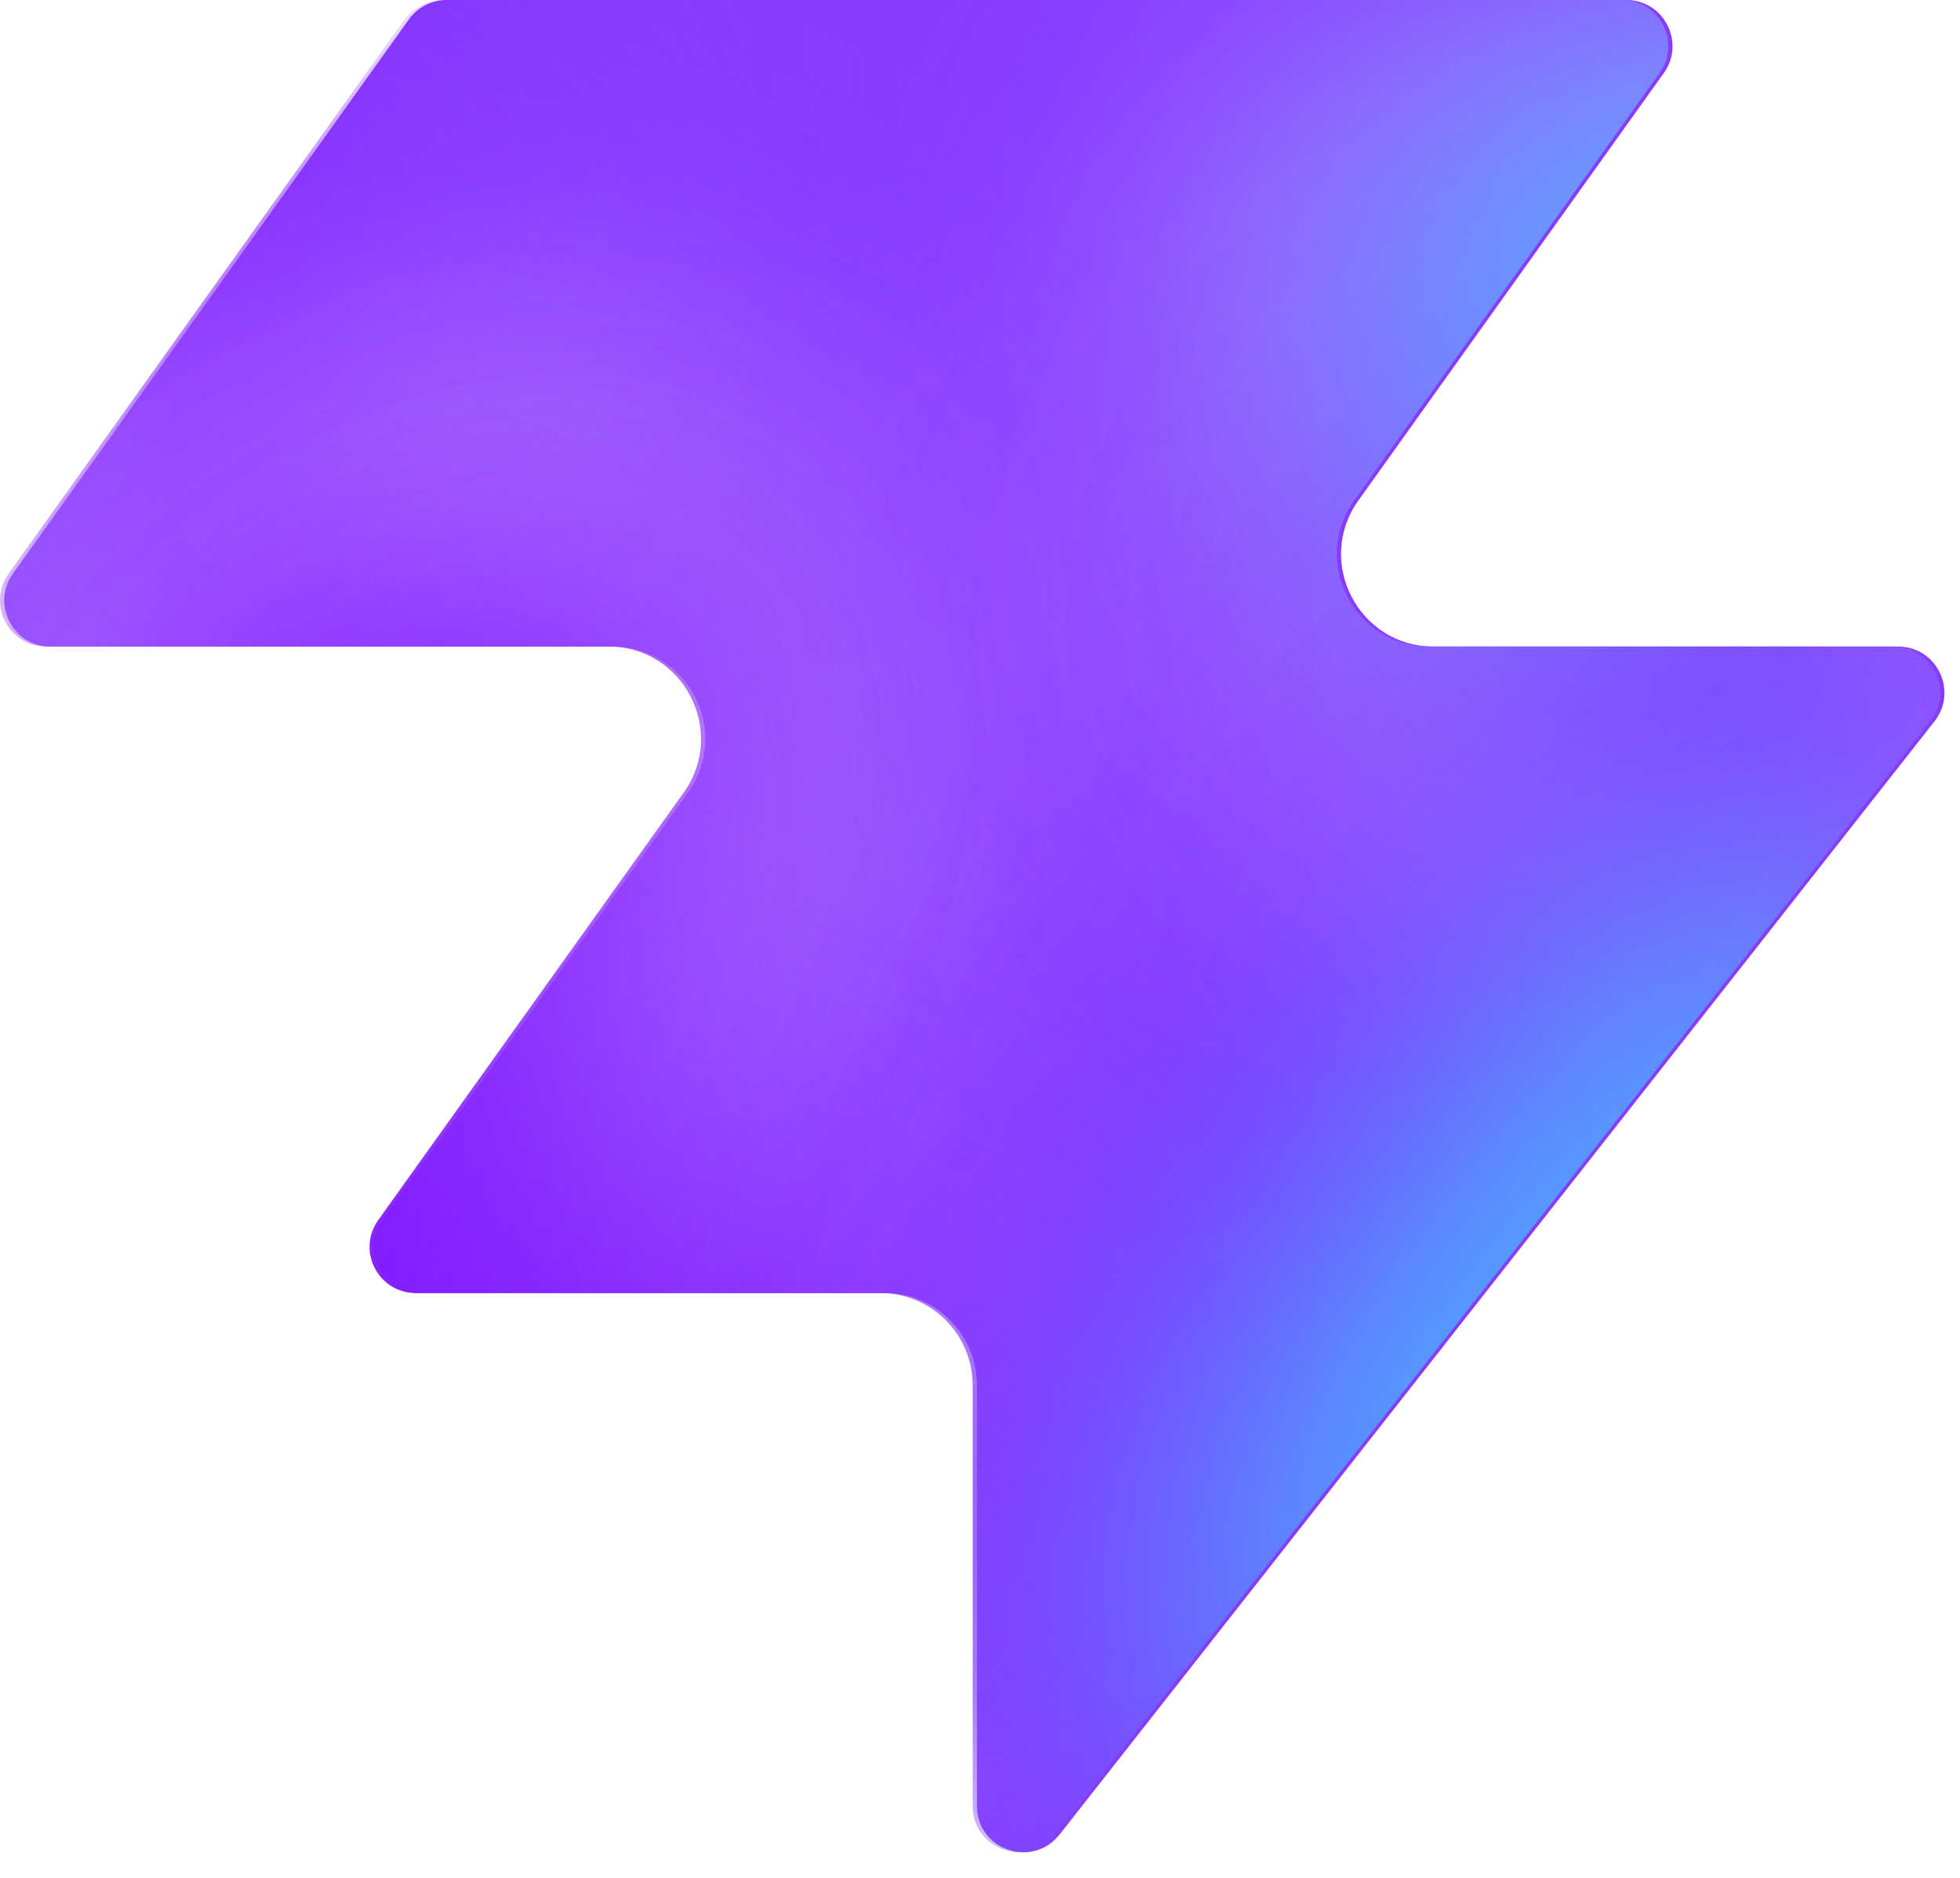
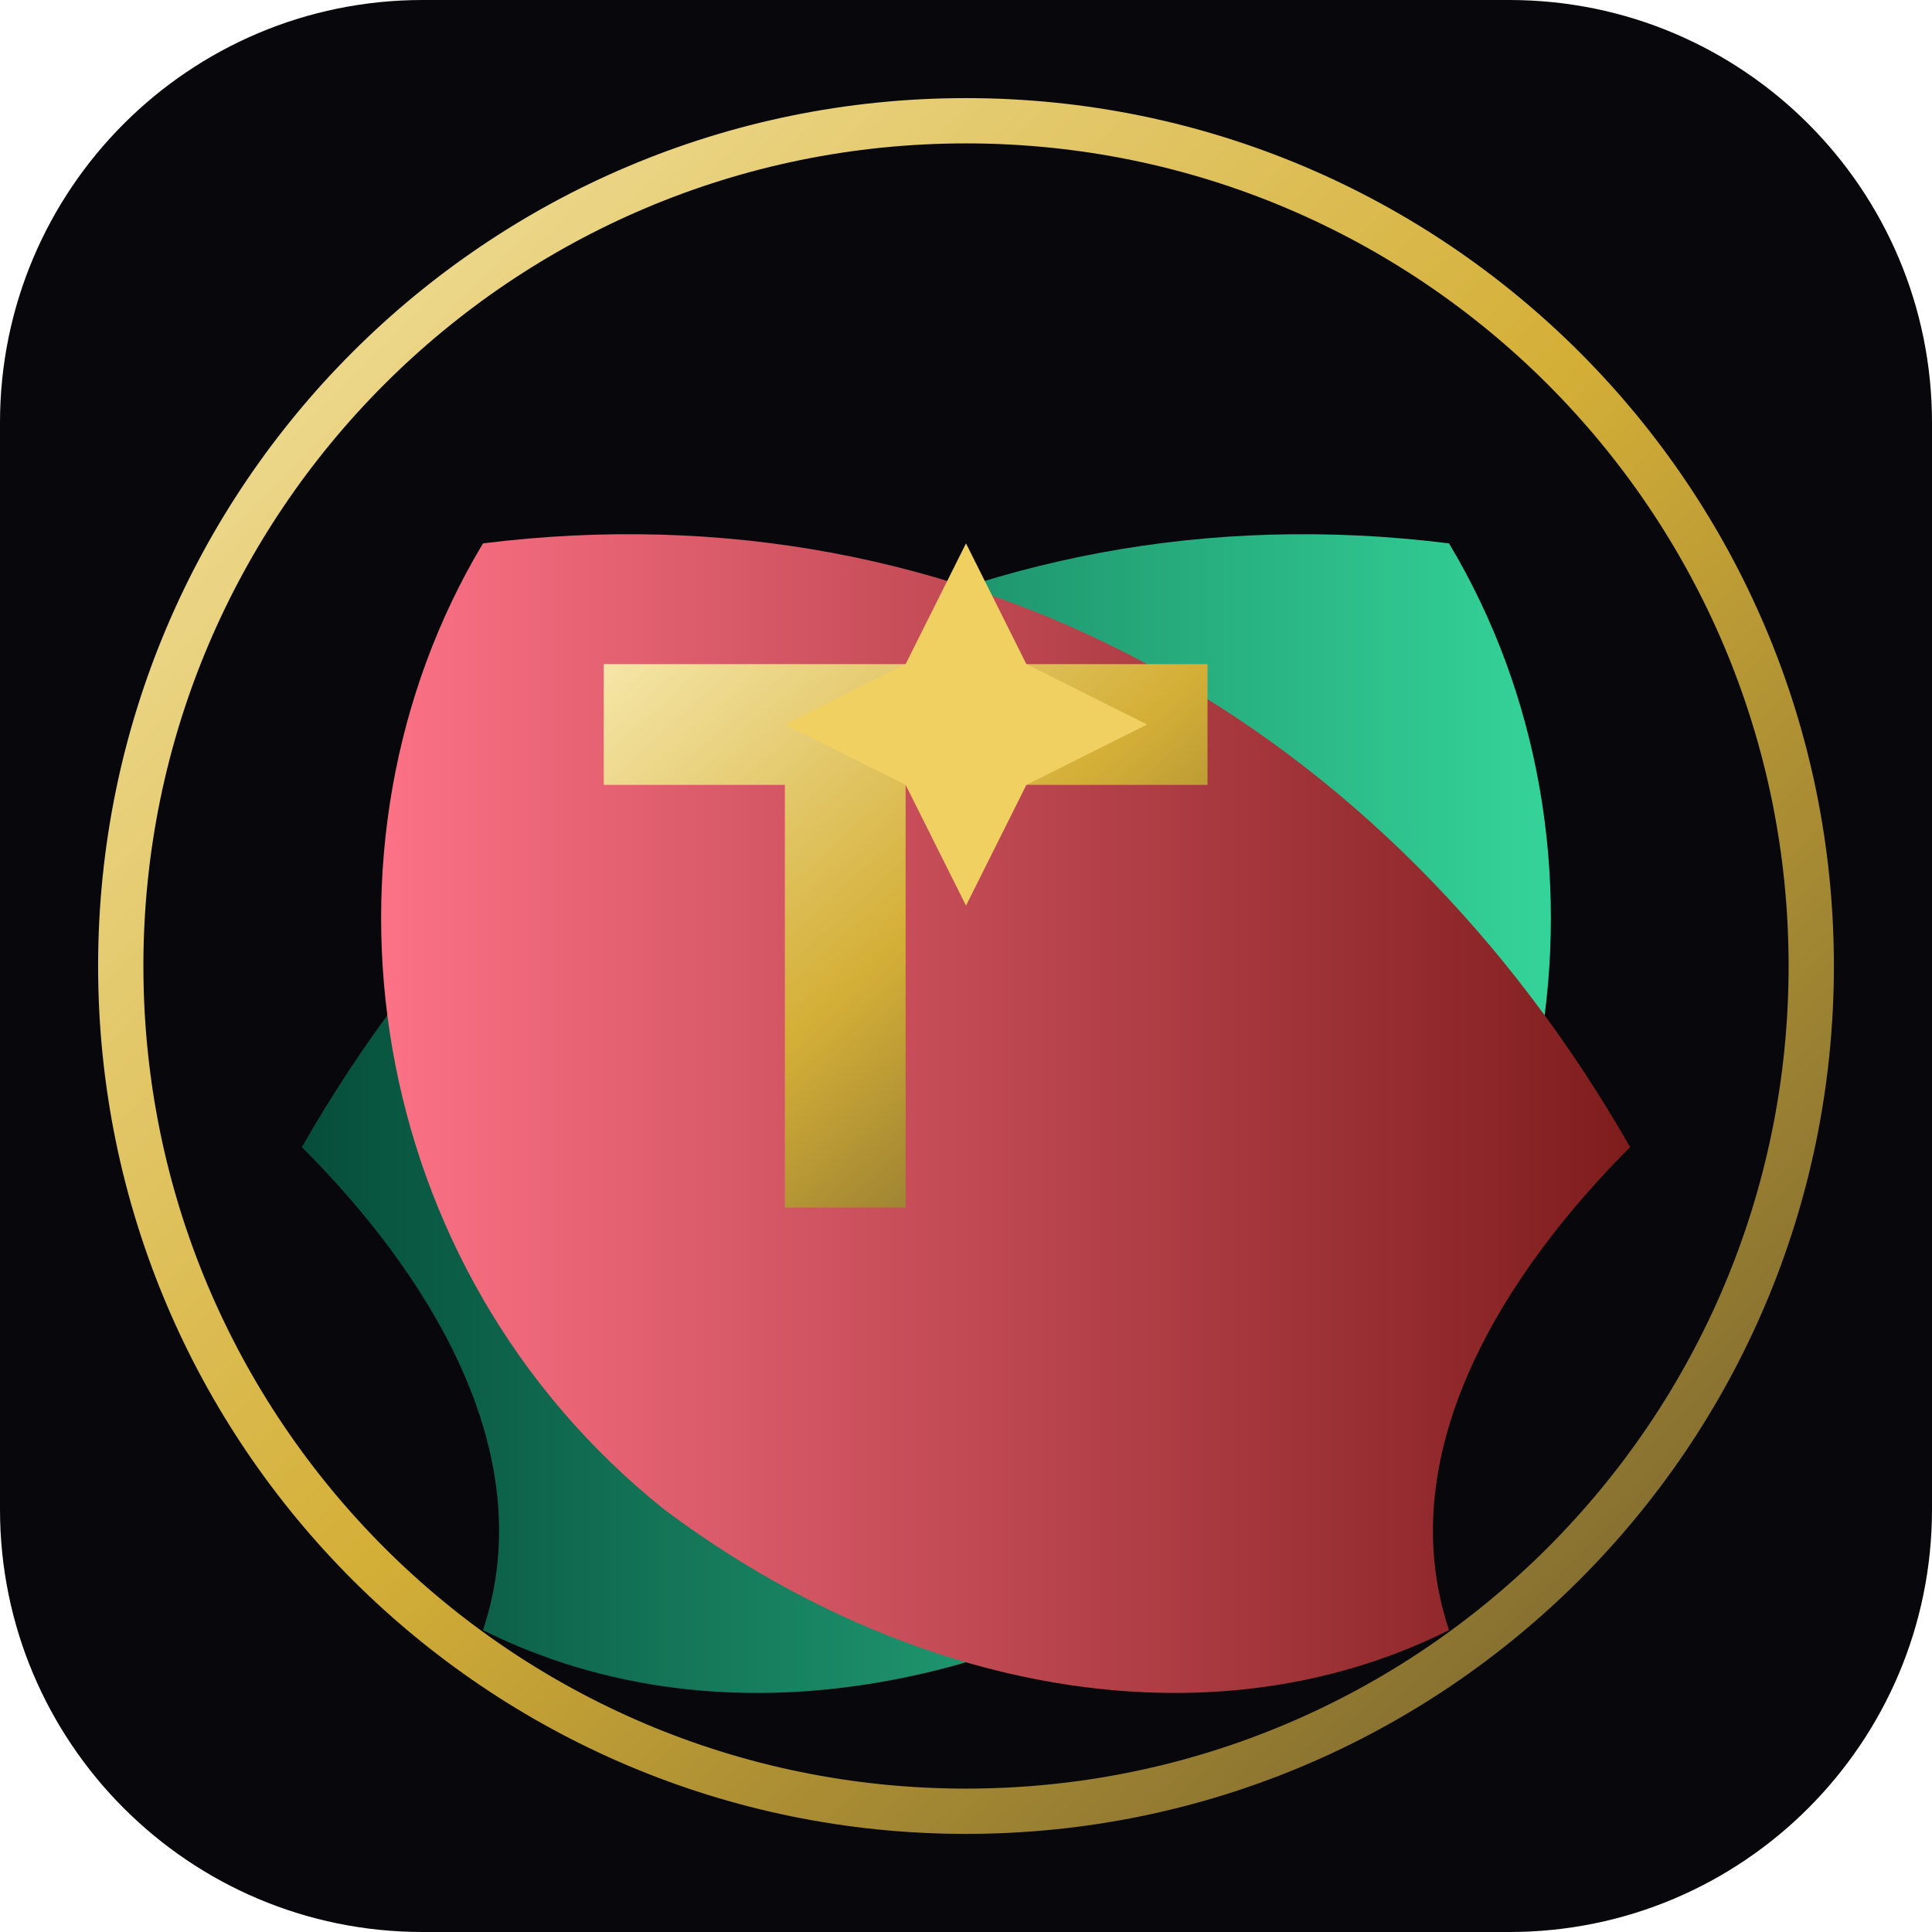
- <svg xmlns="http://www.w3.org/2000/svg" width="48" height="46" fill="none" viewBox="0 0 48 46">
-   <path fill="#863bff" d="M25.946 44.938c-.664.845-2.021.375-2.021-.698V33.937a2.26 2.26 0 0 0-2.262-2.262H10.287c-.92 0-1.456-1.04-.92-1.788l7.48-10.471c1.07-1.497 0-3.578-1.842-3.578H1.237c-.92 0-1.456-1.04-.92-1.788L10.013.474c.214-.297.556-.474.92-.474h28.894c.92 0 1.456 1.04.92 1.788l-7.48 10.471c-1.07 1.498 0 3.579 1.842 3.579h11.377c.943 0 1.473 1.088.89 1.83L25.947 44.94z" style="fill:#863bff;fill:color(display-p3 .525 .23 1);fill-opacity:1" />
-   <mask id="a" width="48" height="46" x="0" y="0" maskUnits="userSpaceOnUse" style="mask-type:alpha">
-     <path fill="#000" d="M25.842 44.938c-.664.844-2.021.375-2.021-.698V33.937a2.26 2.26 0 0 0-2.262-2.262H10.183c-.92 0-1.456-1.04-.92-1.788l7.48-10.471c1.07-1.498 0-3.579-1.842-3.579H1.133c-.92 0-1.456-1.04-.92-1.787L9.91.473c.214-.297.556-.474.92-.474h28.894c.92 0 1.456 1.04.92 1.788l-7.48 10.471c-1.07 1.498 0 3.578 1.842 3.578h11.377c.943 0 1.473 1.088.89 1.832L25.843 44.94z" style="fill:#000;fill-opacity:1" />
-   </mask>
-   <g mask="url(#a)">
-     <g filter="url(#b)">
-       <ellipse cx="5.508" cy="14.704" fill="#ede6ff" rx="5.508" ry="14.704" style="fill:#ede6ff;fill:color(display-p3 .927 .903 1);fill-opacity:1" transform="matrix(.00324 1 1 -.00324 -4.47 31.516)" />
-     </g>
-     <g filter="url(#c)">
-       <ellipse cx="10.399" cy="29.851" fill="#ede6ff" rx="10.399" ry="29.851" style="fill:#ede6ff;fill:color(display-p3 .927 .903 1);fill-opacity:1" transform="matrix(.00324 1 1 -.00324 -39.328 7.883)" />
-     </g>
-     <g filter="url(#d)">
-       <ellipse cx="5.508" cy="30.487" fill="#7e14ff" rx="5.508" ry="30.487" style="fill:#7e14ff;fill:color(display-p3 .492 .077 1);fill-opacity:1" transform="rotate(89.814 -25.913 -14.639)scale(1 -1)" />
-     </g>
-     <g filter="url(#e)">
-       <ellipse cx="5.508" cy="30.599" fill="#7e14ff" rx="5.508" ry="30.599" style="fill:#7e14ff;fill:color(display-p3 .492 .077 1);fill-opacity:1" transform="rotate(89.814 -32.644 -3.334)scale(1 -1)" />
-     </g>
-     <g filter="url(#f)">
-       <ellipse cx="5.508" cy="30.599" fill="#7e14ff" rx="5.508" ry="30.599" style="fill:#7e14ff;fill:color(display-p3 .492 .077 1);fill-opacity:1" transform="matrix(.00324 1 1 -.00324 -34.34 30.47)" />
-     </g>
-     <g filter="url(#g)">
-       <ellipse cx="14.072" cy="22.078" fill="#ede6ff" rx="14.072" ry="22.078" style="fill:#ede6ff;fill:color(display-p3 .927 .903 1);fill-opacity:1" transform="rotate(93.35 24.506 48.493)scale(-1 1)" />
-     </g>
-     <g filter="url(#h)">
-       <ellipse cx="3.47" cy="21.501" fill="#7e14ff" rx="3.47" ry="21.501" style="fill:#7e14ff;fill:color(display-p3 .492 .077 1);fill-opacity:1" transform="rotate(89.009 28.708 47.59)scale(-1 1)" />
-     </g>
-     <g filter="url(#i)">
-       <ellipse cx="3.47" cy="21.501" fill="#7e14ff" rx="3.47" ry="21.501" style="fill:#7e14ff;fill:color(display-p3 .492 .077 1);fill-opacity:1" transform="rotate(89.009 28.708 47.59)scale(-1 1)" />
-     </g>
-     <g filter="url(#j)">
-       <ellipse cx=".387" cy="8.972" fill="#7e14ff" rx="4.407" ry="29.108" style="fill:#7e14ff;fill:color(display-p3 .492 .077 1);fill-opacity:1" transform="rotate(39.51 .387 8.972)" />
-     </g>
-     <g filter="url(#k)">
-       <ellipse cx="47.523" cy="-6.092" fill="#7e14ff" rx="4.407" ry="29.108" style="fill:#7e14ff;fill:color(display-p3 .492 .077 1);fill-opacity:1" transform="rotate(37.892 47.523 -6.092)" />
-     </g>
-     <g filter="url(#l)">
-       <ellipse cx="41.412" cy="6.333" fill="#47bfff" rx="5.971" ry="9.665" style="fill:#47bfff;fill:color(display-p3 .28 .748 1);fill-opacity:1" transform="rotate(37.892 41.412 6.333)" />
-     </g>
-     <g filter="url(#m)">
-       <ellipse cx="-1.879" cy="38.332" fill="#7e14ff" rx="4.407" ry="29.108" style="fill:#7e14ff;fill:color(display-p3 .492 .077 1);fill-opacity:1" transform="rotate(37.892 -1.88 38.332)" />
-     </g>
-     <g filter="url(#n)">
-       <ellipse cx="-1.879" cy="38.332" fill="#7e14ff" rx="4.407" ry="29.108" style="fill:#7e14ff;fill:color(display-p3 .492 .077 1);fill-opacity:1" transform="rotate(37.892 -1.88 38.332)" />
-     </g>
-     <g filter="url(#o)">
-       <ellipse cx="35.651" cy="29.907" fill="#7e14ff" rx="4.407" ry="29.108" style="fill:#7e14ff;fill:color(display-p3 .492 .077 1);fill-opacity:1" transform="rotate(37.892 35.651 29.907)" />
-     </g>
-     <g filter="url(#p)">
-       <ellipse cx="38.418" cy="32.4" fill="#47bfff" rx="5.971" ry="15.297" style="fill:#47bfff;fill:color(display-p3 .28 .748 1);fill-opacity:1" transform="rotate(37.892 38.418 32.4)" />
-     </g>
-   </g>
+ <svg xmlns="http://www.w3.org/2000/svg" viewBox="0 0 64 64" fill="none">
  <defs>
-     <filter id="b" width="60.045" height="41.654" x="-19.77" y="16.149" color-interpolation-filters="sRGB" filterUnits="userSpaceOnUse">
-       <feFlood flood-opacity="0" result="BackgroundImageFix" />
-       <feBlend in="SourceGraphic" in2="BackgroundImageFix" result="shape" />
-       <feGaussianBlur result="effect1_foregroundBlur_2002_17158" stdDeviation="7.659" />
-     </filter>
-     <filter id="c" width="90.34" height="51.437" x="-54.613" y="-7.533" color-interpolation-filters="sRGB" filterUnits="userSpaceOnUse">
-       <feFlood flood-opacity="0" result="BackgroundImageFix" />
-       <feBlend in="SourceGraphic" in2="BackgroundImageFix" result="shape" />
-       <feGaussianBlur result="effect1_foregroundBlur_2002_17158" stdDeviation="7.659" />
-     </filter>
-     <filter id="d" width="79.355" height="29.4" x="-49.64" y="2.03" color-interpolation-filters="sRGB" filterUnits="userSpaceOnUse">
-       <feFlood flood-opacity="0" result="BackgroundImageFix" />
-       <feBlend in="SourceGraphic" in2="BackgroundImageFix" result="shape" />
-       <feGaussianBlur result="effect1_foregroundBlur_2002_17158" stdDeviation="4.596" />
-     </filter>
-     <filter id="e" width="79.579" height="29.4" x="-45.045" y="20.029" color-interpolation-filters="sRGB" filterUnits="userSpaceOnUse">
-       <feFlood flood-opacity="0" result="BackgroundImageFix" />
-       <feBlend in="SourceGraphic" in2="BackgroundImageFix" result="shape" />
-       <feGaussianBlur result="effect1_foregroundBlur_2002_17158" stdDeviation="4.596" />
-     </filter>
-     <filter id="f" width="79.579" height="29.4" x="-43.513" y="21.178" color-interpolation-filters="sRGB" filterUnits="userSpaceOnUse">
-       <feFlood flood-opacity="0" result="BackgroundImageFix" />
-       <feBlend in="SourceGraphic" in2="BackgroundImageFix" result="shape" />
-       <feGaussianBlur result="effect1_foregroundBlur_2002_17158" stdDeviation="4.596" />
-     </filter>
-     <filter id="g" width="74.749" height="58.852" x="15.756" y="-17.901" color-interpolation-filters="sRGB" filterUnits="userSpaceOnUse">
-       <feFlood flood-opacity="0" result="BackgroundImageFix" />
-       <feBlend in="SourceGraphic" in2="BackgroundImageFix" result="shape" />
-       <feGaussianBlur result="effect1_foregroundBlur_2002_17158" stdDeviation="7.659" />
-     </filter>
-     <filter id="h" width="61.377" height="25.362" x="23.548" y="2.284" color-interpolation-filters="sRGB" filterUnits="userSpaceOnUse">
-       <feFlood flood-opacity="0" result="BackgroundImageFix" />
-       <feBlend in="SourceGraphic" in2="BackgroundImageFix" result="shape" />
-       <feGaussianBlur result="effect1_foregroundBlur_2002_17158" stdDeviation="4.596" />
-     </filter>
-     <filter id="i" width="61.377" height="25.362" x="23.548" y="2.284" color-interpolation-filters="sRGB" filterUnits="userSpaceOnUse">
-       <feFlood flood-opacity="0" result="BackgroundImageFix" />
-       <feBlend in="SourceGraphic" in2="BackgroundImageFix" result="shape" />
-       <feGaussianBlur result="effect1_foregroundBlur_2002_17158" stdDeviation="4.596" />
-     </filter>
-     <filter id="j" width="56.045" height="63.649" x="-27.636" y="-22.853" color-interpolation-filters="sRGB" filterUnits="userSpaceOnUse">
-       <feFlood flood-opacity="0" result="BackgroundImageFix" />
-       <feBlend in="SourceGraphic" in2="BackgroundImageFix" result="shape" />
-       <feGaussianBlur result="effect1_foregroundBlur_2002_17158" stdDeviation="4.596" />
-     </filter>
-     <filter id="k" width="54.814" height="64.646" x="20.116" y="-38.415" color-interpolation-filters="sRGB" filterUnits="userSpaceOnUse">
-       <feFlood flood-opacity="0" result="BackgroundImageFix" />
-       <feBlend in="SourceGraphic" in2="BackgroundImageFix" result="shape" />
-       <feGaussianBlur result="effect1_foregroundBlur_2002_17158" stdDeviation="4.596" />
-     </filter>
-     <filter id="l" width="33.541" height="35.313" x="24.641" y="-11.323" color-interpolation-filters="sRGB" filterUnits="userSpaceOnUse">
-       <feFlood flood-opacity="0" result="BackgroundImageFix" />
-       <feBlend in="SourceGraphic" in2="BackgroundImageFix" result="shape" />
-       <feGaussianBlur result="effect1_foregroundBlur_2002_17158" stdDeviation="4.596" />
-     </filter>
-     <filter id="m" width="54.814" height="64.646" x="-29.286" y="6.009" color-interpolation-filters="sRGB" filterUnits="userSpaceOnUse">
-       <feFlood flood-opacity="0" result="BackgroundImageFix" />
-       <feBlend in="SourceGraphic" in2="BackgroundImageFix" result="shape" />
-       <feGaussianBlur result="effect1_foregroundBlur_2002_17158" stdDeviation="4.596" />
-     </filter>
-     <filter id="n" width="54.814" height="64.646" x="-29.286" y="6.009" color-interpolation-filters="sRGB" filterUnits="userSpaceOnUse">
-       <feFlood flood-opacity="0" result="BackgroundImageFix" />
-       <feBlend in="SourceGraphic" in2="BackgroundImageFix" result="shape" />
-       <feGaussianBlur result="effect1_foregroundBlur_2002_17158" stdDeviation="4.596" />
-     </filter>
-     <filter id="o" width="54.814" height="64.646" x="8.244" y="-2.416" color-interpolation-filters="sRGB" filterUnits="userSpaceOnUse">
-       <feFlood flood-opacity="0" result="BackgroundImageFix" />
-       <feBlend in="SourceGraphic" in2="BackgroundImageFix" result="shape" />
-       <feGaussianBlur result="effect1_foregroundBlur_2002_17158" stdDeviation="4.596" />
-     </filter>
-     <filter id="p" width="39.409" height="43.623" x="18.713" y="10.588" color-interpolation-filters="sRGB" filterUnits="userSpaceOnUse">
-       <feFlood flood-opacity="0" result="BackgroundImageFix" />
-       <feBlend in="SourceGraphic" in2="BackgroundImageFix" result="shape" />
-       <feGaussianBlur result="effect1_foregroundBlur_2002_17158" stdDeviation="4.596" />
-     </filter>
+     <linearGradient id="g" x1="0%" y1="0%" x2="100%" y2="100%">
+       <stop offset="0%" stop-color="#f5e6a8" />
+       <stop offset="50%" stop-color="#d4af37" />
+       <stop offset="100%" stop-color="#6b5a2e" />
+     </linearGradient>
+     <linearGradient id="b" x1="0%" y1="50%" x2="100%" y2="50%">
+       <stop offset="0%" stop-color="#064e3b" />
+       <stop offset="100%" stop-color="#34d399" />
+     </linearGradient>
+     <linearGradient id="r" x1="100%" y1="50%" x2="0%" y2="50%">
+       <stop offset="0%" stop-color="#7f1d1d" />
+       <stop offset="100%" stop-color="#fb7185" />
+     </linearGradient>
  </defs>
+   <rect width="64" height="64" rx="14" fill="#08080c" />
+   <circle cx="32" cy="32" r="28" stroke="url(#g)" stroke-width="1.5" fill="none" />
+   <path d="M10 38c8-14 22-22 38-20 6 10 4 24-6 32-8 6-18 8-26 4 2-6-2-12-6-16z" fill="url(#b)" />
+   <path d="M54 38c-8-14-22-22-38-20-6 10-4 24 6 32 8 6 18 8 26 4-2-6 2-12 6-16z" fill="url(#r)" />
+   <path d="M24 22h16v4H30v14h-4V26h-6v-4z" fill="url(#g)" />
+   <path d="M32 18l2 4 4 2-4 2-2 4-2-4-4-2 4-2 2-4z" fill="#f0d060" />
</svg>
